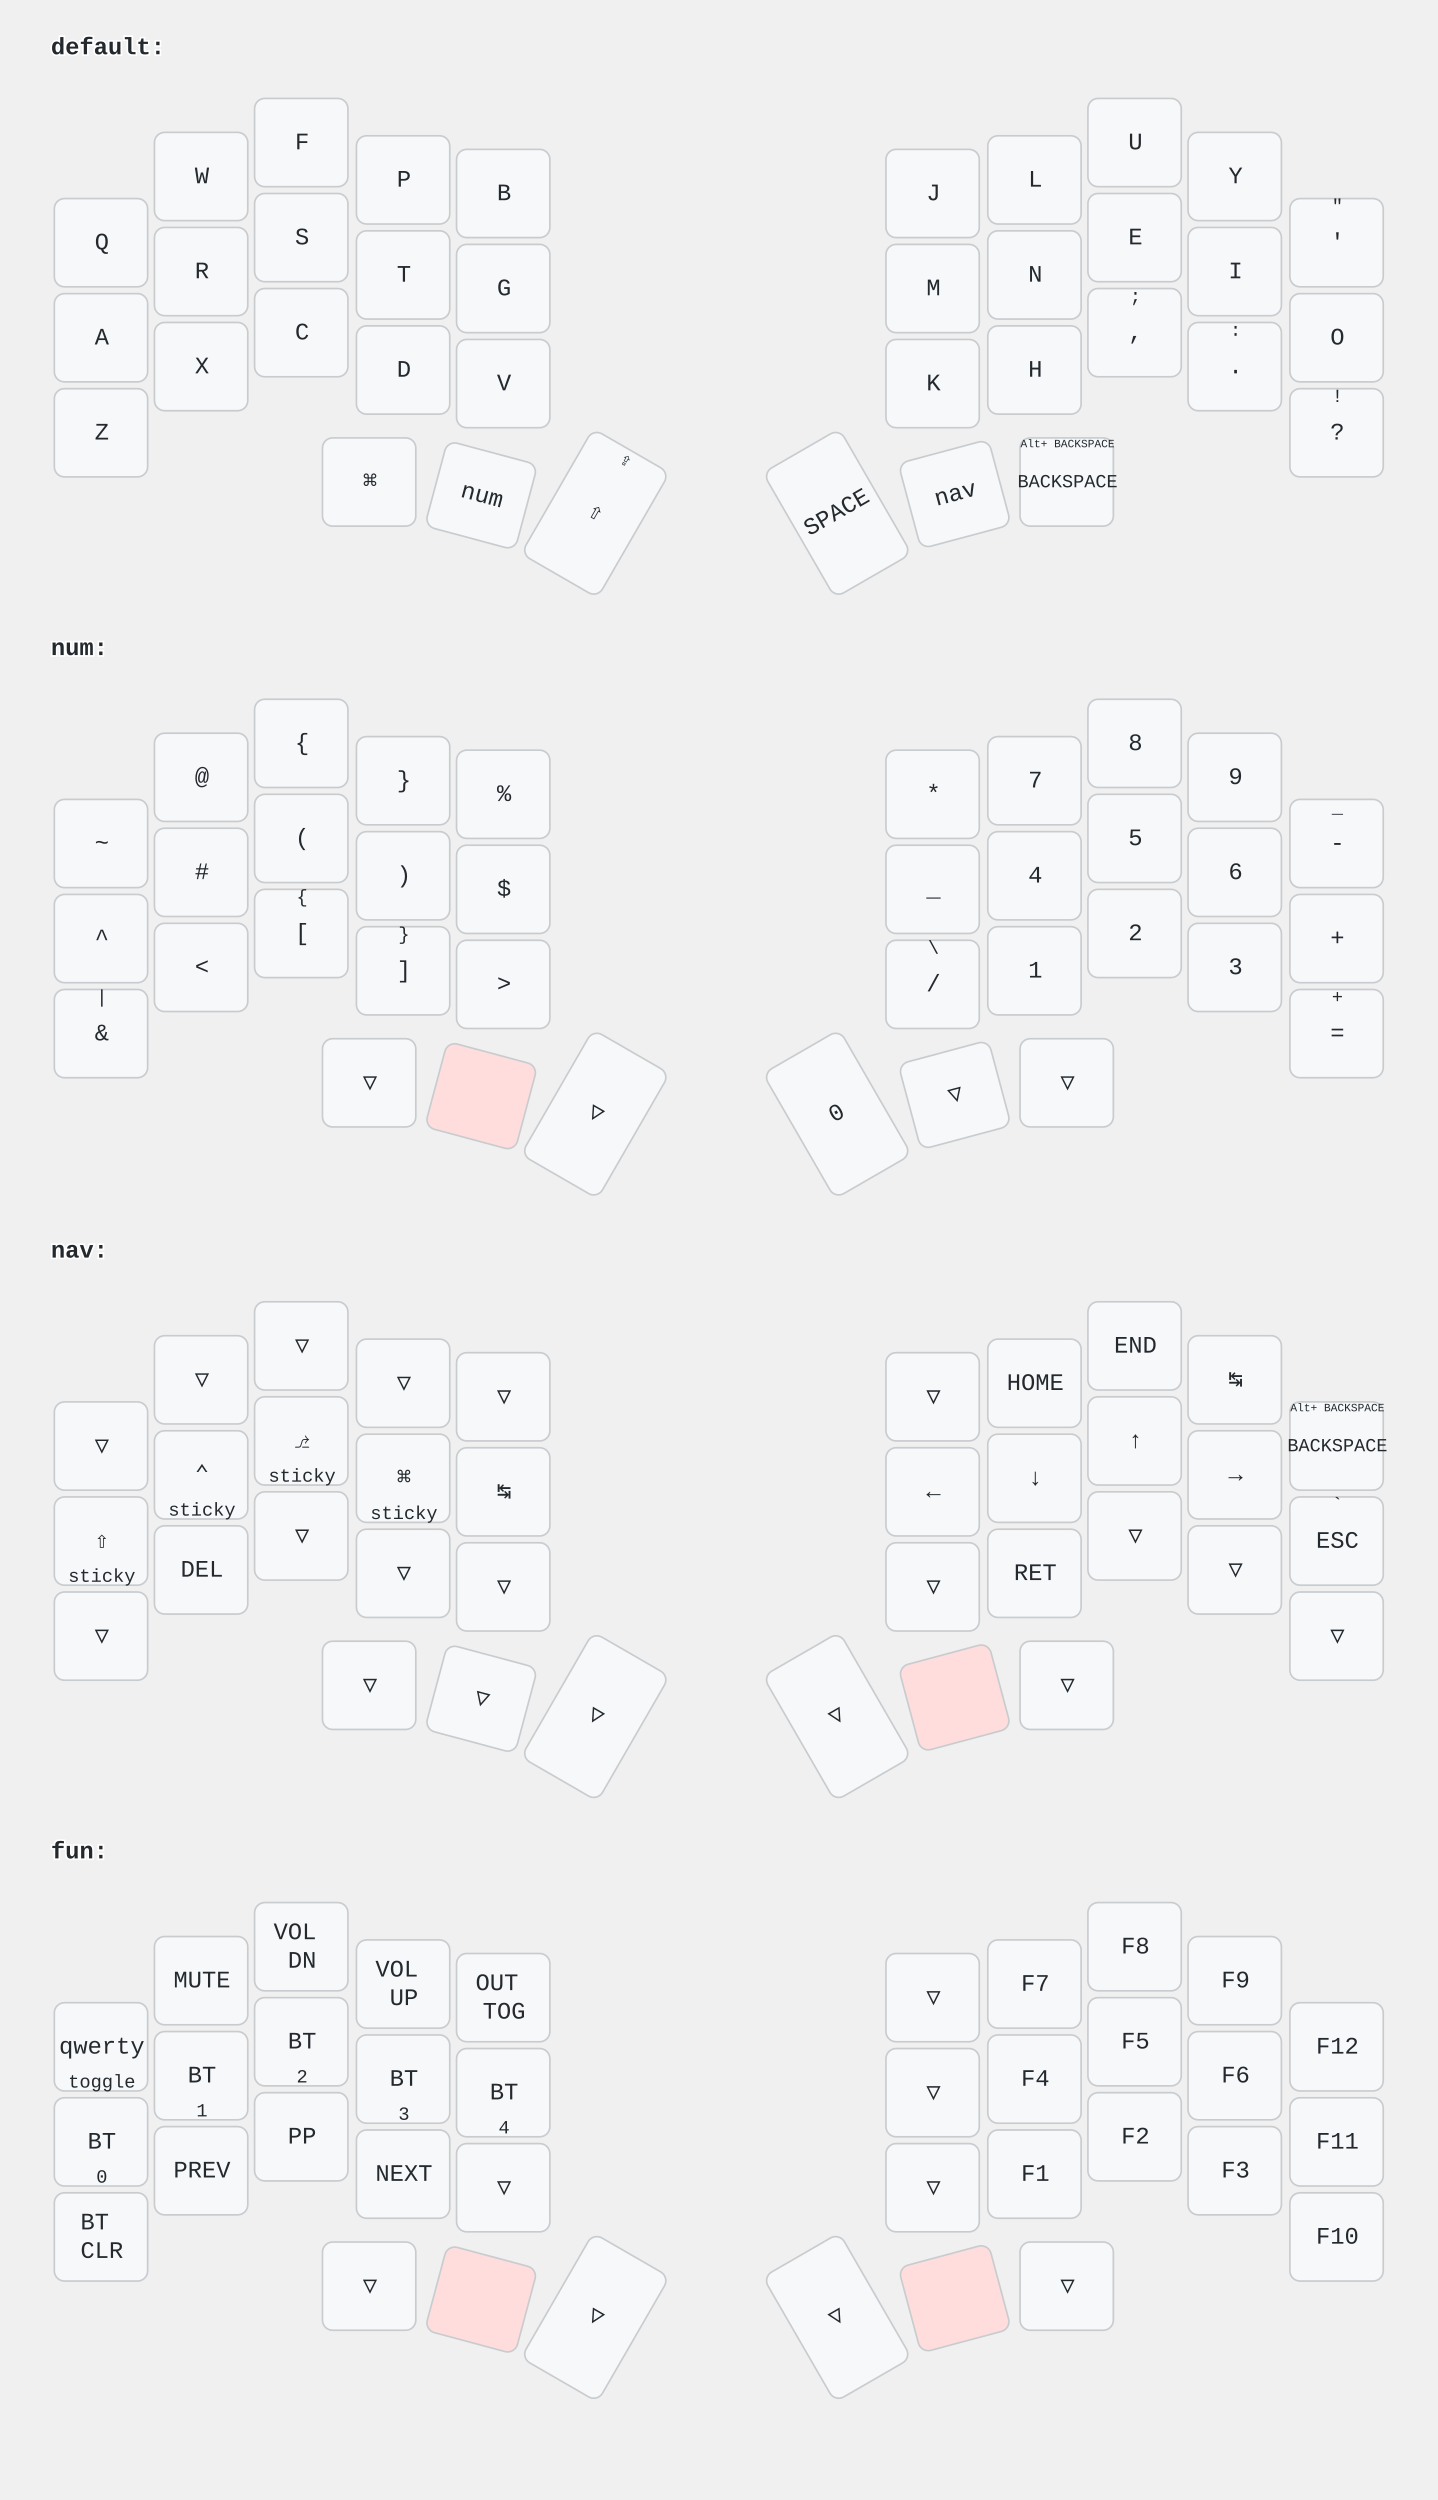
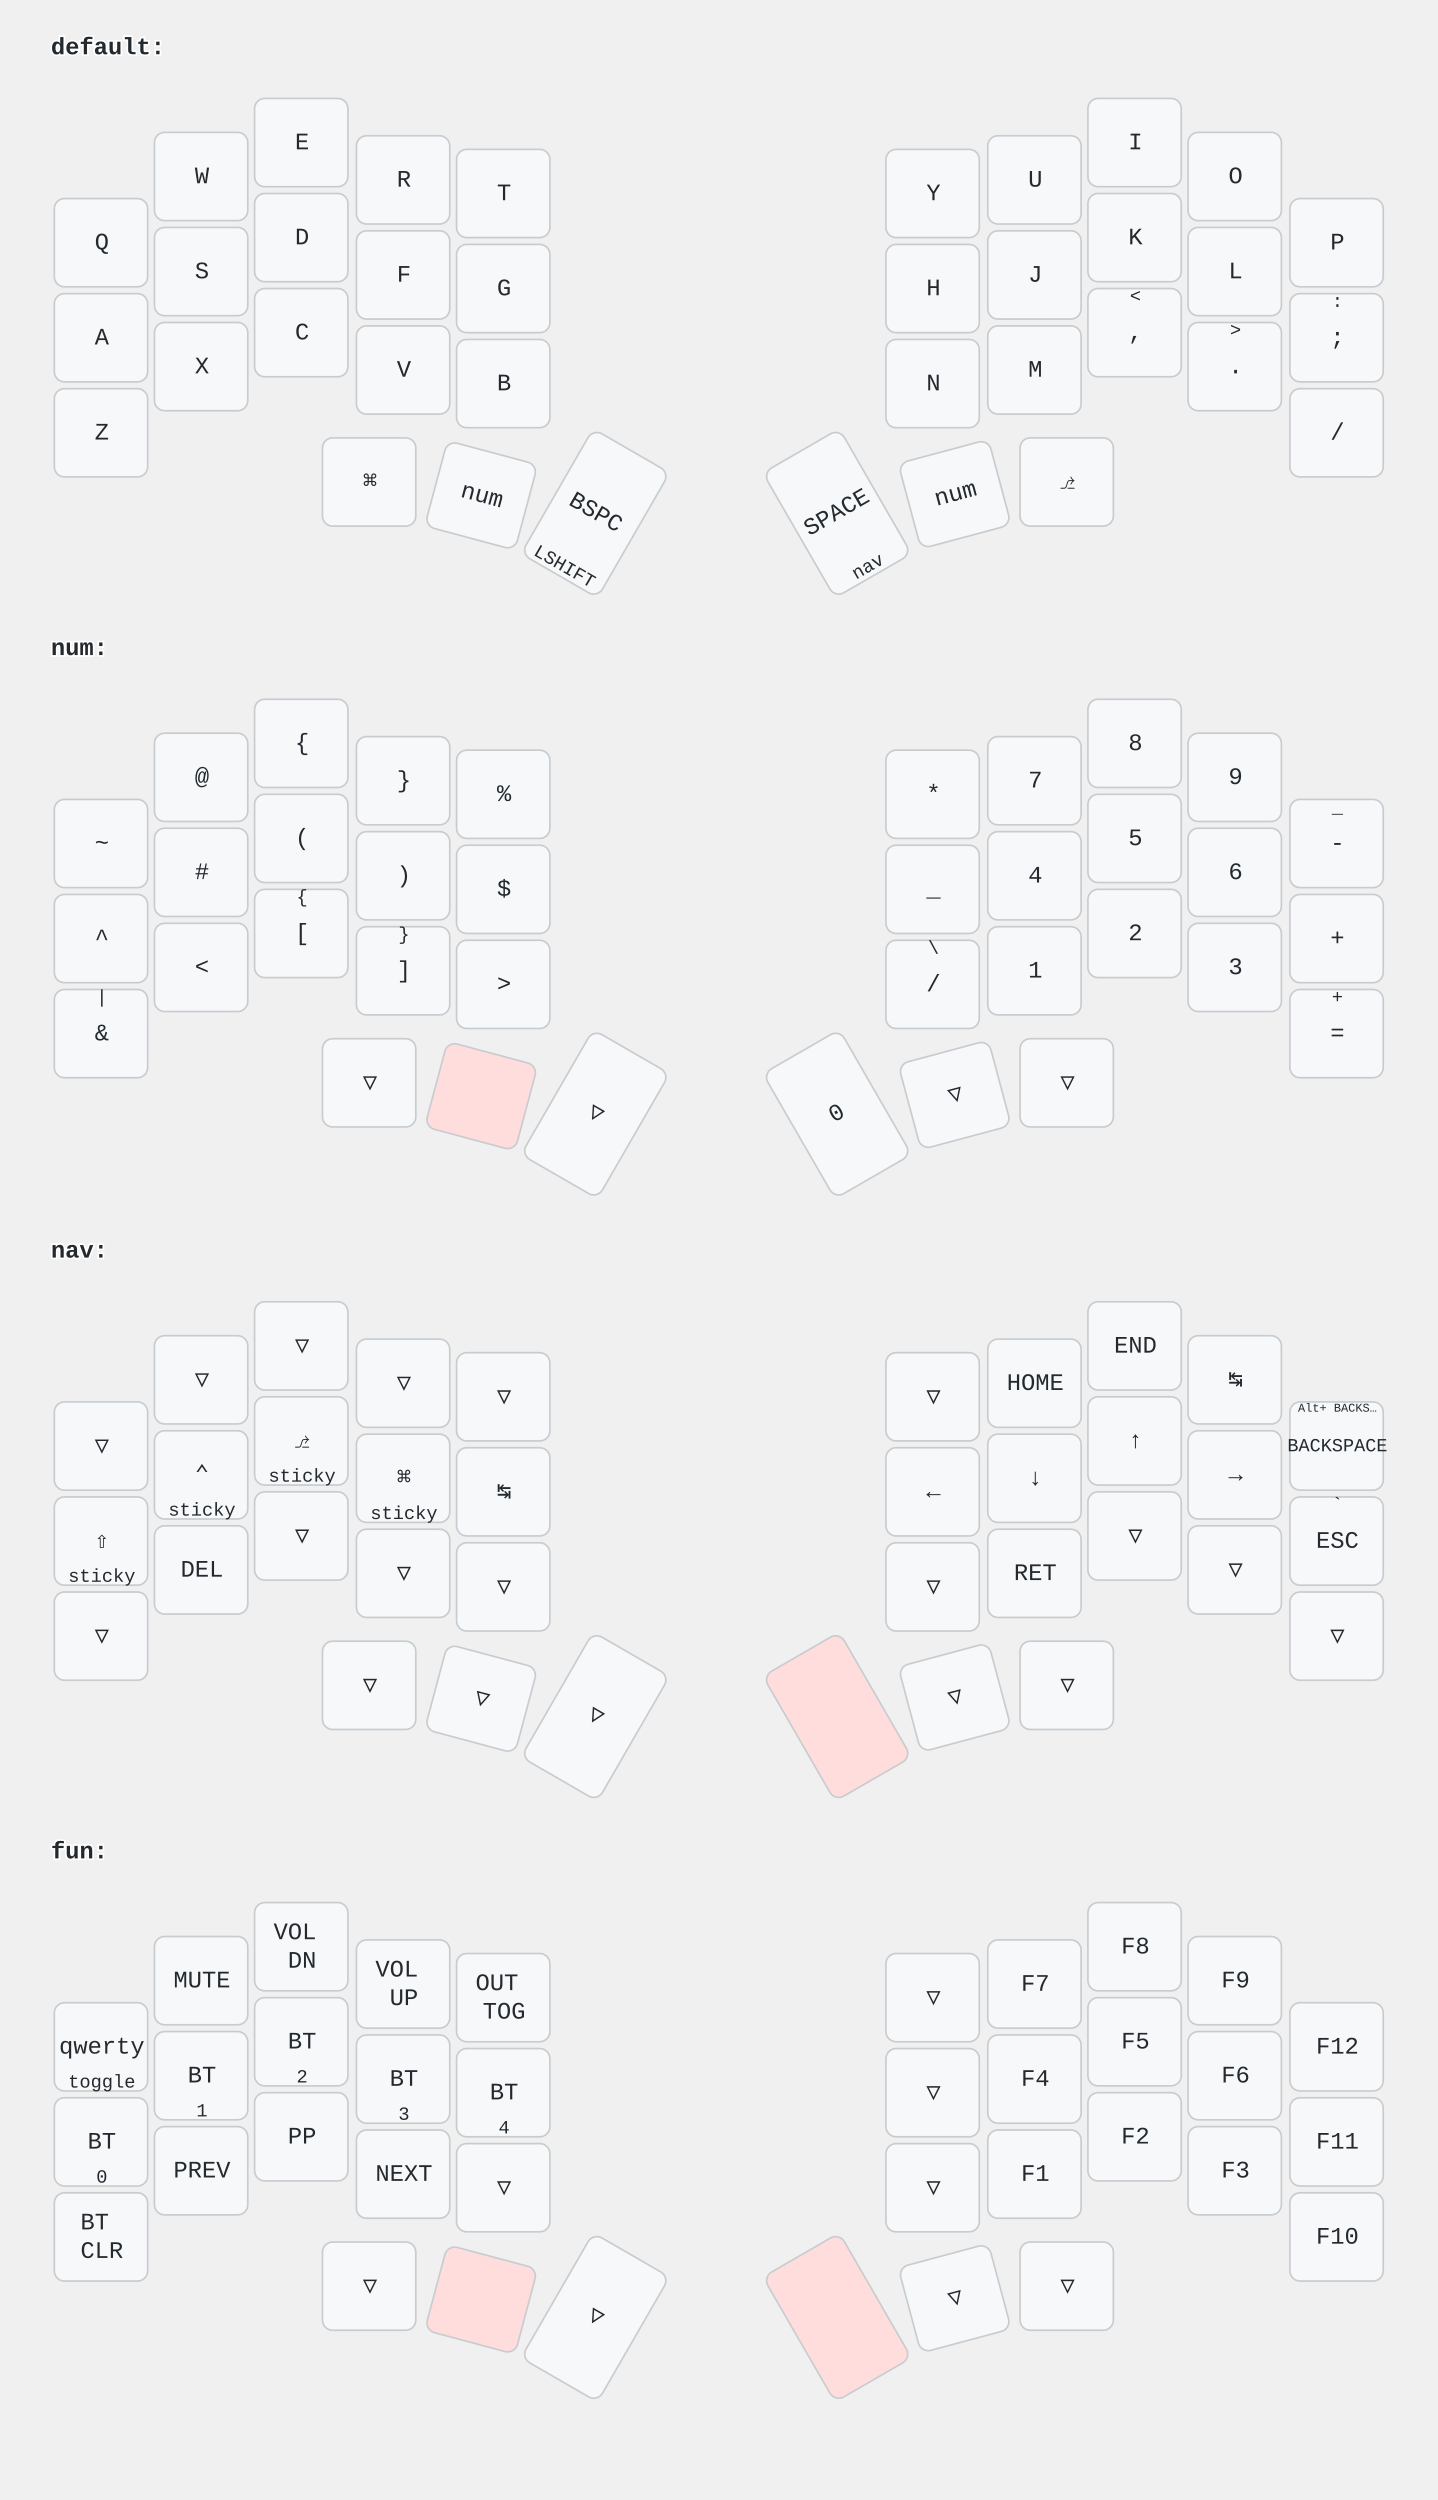
<svg xmlns="http://www.w3.org/2000/svg" width="847" height="1473" viewBox="0 0 847 1473" class="keymap">
  <style>/* font and background color specifications */
svg {
    font-family: SFMono-Regular,Consolas,Liberation Mono,Menlo,monospace;
    font-size: 14px;
    font-kerning: normal;
    text-rendering: optimizeLegibility;
    fill: #24292e;
}

/* default key styling */
rect {
    fill: #f6f8fa;
    stroke: #c9cccf;
    stroke-width: 1;
}

/* color accent for combo boxes */
rect.combo {
    fill: #cdf;
}

/* color accent for held keys */
rect.held, rect.combo.held {
    fill: #fdd;
}

/* color accent for ghost (optional) keys */
rect.ghost, rect.combo.ghost {
    fill: #ddd;
}

text {
    text-anchor: middle;
    dominant-baseline: middle;
}

/* styling for layer labels */
text.label {
    font-weight: bold;
    text-anchor: start;
    stroke: white;
    stroke-width: 2;
    paint-order: stroke;
}

/* styling for combo tap, and key hold/shifted label text */
text.combo, text.hold, text.shifted {
    font-size: 11px;
}

text.hold {
    text-anchor: middle;
    dominant-baseline: auto;
}

text.shifted {
    text-anchor: middle;
    dominant-baseline: hanging;
}

/* styling for hold/shifted label text in combo box */
text.combo.hold, text.combo.shifted {
    font-size: 8px;
}

/* styling for combo dendrons */
path {
    stroke-width: 1;
    stroke: gray;
    fill: none;
}
</style>
  <g transform="translate(30, 0)" class="layer-default">
    <text x="0" y="28" class="label">default:</text>
    <g transform="translate(0, 56)">
      <g transform="translate(30, 87)" class="key keypos-0">
        <rect rx="6" ry="6" x="-28" y="-26" width="55" height="52" class="key" />
        <text x="0" y="0" class="key tap">Q</text>
      </g>
      <g transform="translate(89, 48)" class="key keypos-1">
        <rect rx="6" ry="6" x="-28" y="-26" width="55" height="52" class="key" />
        <text x="0" y="0" class="key tap">W</text>
      </g>
      <g transform="translate(148, 28)" class="key keypos-2">
        <rect rx="6" ry="6" x="-28" y="-26" width="55" height="52" class="key" />
+         <text x="0" y="0" class="key tap">E</text>
+       </g>
+       <g transform="translate(208, 50)" class="key keypos-3">
+         <rect rx="6" ry="6" x="-28" y="-26" width="55" height="52" class="key" />
+         <text x="0" y="0" class="key tap">R</text>
+       </g>
+       <g transform="translate(267, 58)" class="key keypos-4">
+         <rect rx="6" ry="6" x="-28" y="-26" width="55" height="52" class="key" />
+         <text x="0" y="0" class="key tap">T</text>
+       </g>
+       <g transform="translate(520, 58)" class="key keypos-5">
+         <rect rx="6" ry="6" x="-28" y="-26" width="55" height="52" class="key" />
+         <text x="0" y="0" class="key tap">Y</text>
+       </g>
+       <g transform="translate(580, 50)" class="key keypos-6">
+         <rect rx="6" ry="6" x="-28" y="-26" width="55" height="52" class="key" />
+         <text x="0" y="0" class="key tap">U</text>
+       </g>
+       <g transform="translate(639, 28)" class="key keypos-7">
+         <rect rx="6" ry="6" x="-28" y="-26" width="55" height="52" class="key" />
+         <text x="0" y="0" class="key tap">I</text>
+       </g>
+       <g transform="translate(698, 48)" class="key keypos-8">
+         <rect rx="6" ry="6" x="-28" y="-26" width="55" height="52" class="key" />
+         <text x="0" y="0" class="key tap">O</text>
+       </g>
+       <g transform="translate(758, 87)" class="key keypos-9">
+         <rect rx="6" ry="6" x="-28" y="-26" width="55" height="52" class="key" />
+         <text x="0" y="0" class="key tap">P</text>
+       </g>
+       <g transform="translate(30, 143)" class="key keypos-10">
+         <rect rx="6" ry="6" x="-28" y="-26" width="55" height="52" class="key" />
+         <text x="0" y="0" class="key tap">A</text>
+       </g>
+       <g transform="translate(89, 104)" class="key keypos-11">
+         <rect rx="6" ry="6" x="-28" y="-26" width="55" height="52" class="key" />
+         <text x="0" y="0" class="key tap">S</text>
+       </g>
+       <g transform="translate(148, 84)" class="key keypos-12">
+         <rect rx="6" ry="6" x="-28" y="-26" width="55" height="52" class="key" />
+         <text x="0" y="0" class="key tap">D</text>
+       </g>
+       <g transform="translate(208, 106)" class="key keypos-13">
+         <rect rx="6" ry="6" x="-28" y="-26" width="55" height="52" class="key" />
        <text x="0" y="0" class="key tap">F</text>
      </g>
-       <g transform="translate(208, 50)" class="key keypos-3">
-         <rect rx="6" ry="6" x="-28" y="-26" width="55" height="52" class="key" />
-         <text x="0" y="0" class="key tap">P</text>
-       </g>
-       <g transform="translate(267, 58)" class="key keypos-4">
+       <g transform="translate(267, 114)" class="key keypos-14">
+         <rect rx="6" ry="6" x="-28" y="-26" width="55" height="52" class="key" />
+         <text x="0" y="0" class="key tap">G</text>
+       </g>
+       <g transform="translate(520, 114)" class="key keypos-15">
+         <rect rx="6" ry="6" x="-28" y="-26" width="55" height="52" class="key" />
+         <text x="0" y="0" class="key tap">H</text>
+       </g>
+       <g transform="translate(580, 106)" class="key keypos-16">
+         <rect rx="6" ry="6" x="-28" y="-26" width="55" height="52" class="key" />
+         <text x="0" y="0" class="key tap">J</text>
+       </g>
+       <g transform="translate(639, 84)" class="key keypos-17">
+         <rect rx="6" ry="6" x="-28" y="-26" width="55" height="52" class="key" />
+         <text x="0" y="0" class="key tap">K</text>
+       </g>
+       <g transform="translate(698, 104)" class="key keypos-18">
+         <rect rx="6" ry="6" x="-28" y="-26" width="55" height="52" class="key" />
+         <text x="0" y="0" class="key tap">L</text>
+       </g>
+       <g transform="translate(758, 143)" class="key keypos-19">
+         <rect rx="6" ry="6" x="-28" y="-26" width="55" height="52" class="key" />
+         <text x="0" y="0" class="key tap">;</text>
+         <text x="0" y="-24" class="key shifted">:</text>
+       </g>
+       <g transform="translate(30, 199)" class="key keypos-20">
+         <rect rx="6" ry="6" x="-28" y="-26" width="55" height="52" class="key" />
+         <text x="0" y="0" class="key tap">Z</text>
+       </g>
+       <g transform="translate(89, 160)" class="key keypos-21">
+         <rect rx="6" ry="6" x="-28" y="-26" width="55" height="52" class="key" />
+         <text x="0" y="0" class="key tap">X</text>
+       </g>
+       <g transform="translate(148, 140)" class="key keypos-22">
+         <rect rx="6" ry="6" x="-28" y="-26" width="55" height="52" class="key" />
+         <text x="0" y="0" class="key tap">C</text>
+       </g>
+       <g transform="translate(208, 162)" class="key keypos-23">
+         <rect rx="6" ry="6" x="-28" y="-26" width="55" height="52" class="key" />
+         <text x="0" y="0" class="key tap">V</text>
+       </g>
+       <g transform="translate(267, 170)" class="key keypos-24">
        <rect rx="6" ry="6" x="-28" y="-26" width="55" height="52" class="key" />
        <text x="0" y="0" class="key tap">B</text>
      </g>
-       <g transform="translate(520, 58)" class="key keypos-5">
-         <rect rx="6" ry="6" x="-28" y="-26" width="55" height="52" class="key" />
-         <text x="0" y="0" class="key tap">J</text>
-       </g>
-       <g transform="translate(580, 50)" class="key keypos-6">
-         <rect rx="6" ry="6" x="-28" y="-26" width="55" height="52" class="key" />
-         <text x="0" y="0" class="key tap">L</text>
-       </g>
-       <g transform="translate(639, 28)" class="key keypos-7">
-         <rect rx="6" ry="6" x="-28" y="-26" width="55" height="52" class="key" />
-         <text x="0" y="0" class="key tap">U</text>
-       </g>
-       <g transform="translate(698, 48)" class="key keypos-8">
-         <rect rx="6" ry="6" x="-28" y="-26" width="55" height="52" class="key" />
-         <text x="0" y="0" class="key tap">Y</text>
-       </g>
-       <g transform="translate(758, 87)" class="key keypos-9">
-         <rect rx="6" ry="6" x="-28" y="-26" width="55" height="52" class="key" />
-         <text x="0" y="0" class="key tap">'</text>
-         <text x="0" y="-24" class="key shifted">"</text>
-       </g>
-       <g transform="translate(30, 143)" class="key keypos-10">
-         <rect rx="6" ry="6" x="-28" y="-26" width="55" height="52" class="key" />
-         <text x="0" y="0" class="key tap">A</text>
-       </g>
-       <g transform="translate(89, 104)" class="key keypos-11">
-         <rect rx="6" ry="6" x="-28" y="-26" width="55" height="52" class="key" />
-         <text x="0" y="0" class="key tap">R</text>
-       </g>
-       <g transform="translate(148, 84)" class="key keypos-12">
-         <rect rx="6" ry="6" x="-28" y="-26" width="55" height="52" class="key" />
-         <text x="0" y="0" class="key tap">S</text>
-       </g>
-       <g transform="translate(208, 106)" class="key keypos-13">
-         <rect rx="6" ry="6" x="-28" y="-26" width="55" height="52" class="key" />
-         <text x="0" y="0" class="key tap">T</text>
-       </g>
-       <g transform="translate(267, 114)" class="key keypos-14">
-         <rect rx="6" ry="6" x="-28" y="-26" width="55" height="52" class="key" />
-         <text x="0" y="0" class="key tap">G</text>
-       </g>
-       <g transform="translate(520, 114)" class="key keypos-15">
+       <g transform="translate(520, 170)" class="key keypos-25">
+         <rect rx="6" ry="6" x="-28" y="-26" width="55" height="52" class="key" />
+         <text x="0" y="0" class="key tap">N</text>
+       </g>
+       <g transform="translate(580, 162)" class="key keypos-26">
        <rect rx="6" ry="6" x="-28" y="-26" width="55" height="52" class="key" />
        <text x="0" y="0" class="key tap">M</text>
      </g>
-       <g transform="translate(580, 106)" class="key keypos-16">
-         <rect rx="6" ry="6" x="-28" y="-26" width="55" height="52" class="key" />
-         <text x="0" y="0" class="key tap">N</text>
-       </g>
-       <g transform="translate(639, 84)" class="key keypos-17">
-         <rect rx="6" ry="6" x="-28" y="-26" width="55" height="52" class="key" />
-         <text x="0" y="0" class="key tap">E</text>
-       </g>
-       <g transform="translate(698, 104)" class="key keypos-18">
-         <rect rx="6" ry="6" x="-28" y="-26" width="55" height="52" class="key" />
-         <text x="0" y="0" class="key tap">I</text>
-       </g>
-       <g transform="translate(758, 143)" class="key keypos-19">
-         <rect rx="6" ry="6" x="-28" y="-26" width="55" height="52" class="key" />
-         <text x="0" y="0" class="key tap">O</text>
-       </g>
-       <g transform="translate(30, 199)" class="key keypos-20">
-         <rect rx="6" ry="6" x="-28" y="-26" width="55" height="52" class="key" />
-         <text x="0" y="0" class="key tap">Z</text>
-       </g>
-       <g transform="translate(89, 160)" class="key keypos-21">
-         <rect rx="6" ry="6" x="-28" y="-26" width="55" height="52" class="key" />
-         <text x="0" y="0" class="key tap">X</text>
-       </g>
-       <g transform="translate(148, 140)" class="key keypos-22">
-         <rect rx="6" ry="6" x="-28" y="-26" width="55" height="52" class="key" />
-         <text x="0" y="0" class="key tap">C</text>
-       </g>
-       <g transform="translate(208, 162)" class="key keypos-23">
-         <rect rx="6" ry="6" x="-28" y="-26" width="55" height="52" class="key" />
-         <text x="0" y="0" class="key tap">D</text>
-       </g>
-       <g transform="translate(267, 170)" class="key keypos-24">
-         <rect rx="6" ry="6" x="-28" y="-26" width="55" height="52" class="key" />
-         <text x="0" y="0" class="key tap">V</text>
-       </g>
-       <g transform="translate(520, 170)" class="key keypos-25">
-         <rect rx="6" ry="6" x="-28" y="-26" width="55" height="52" class="key" />
-         <text x="0" y="0" class="key tap">K</text>
-       </g>
-       <g transform="translate(580, 162)" class="key keypos-26">
-         <rect rx="6" ry="6" x="-28" y="-26" width="55" height="52" class="key" />
-         <text x="0" y="0" class="key tap">H</text>
-       </g>
      <g transform="translate(639, 140)" class="key keypos-27">
        <rect rx="6" ry="6" x="-28" y="-26" width="55" height="52" class="key" />
        <text x="0" y="0" class="key tap">,</text>
-         <text x="0" y="-24" class="key shifted">;</text>
+         <text x="0" y="-24" class="key shifted">&lt;</text>
      </g>
      <g transform="translate(698, 160)" class="key keypos-28">
        <rect rx="6" ry="6" x="-28" y="-26" width="55" height="52" class="key" />
        <text x="0" y="0" class="key tap">.</text>
-         <text x="0" y="-24" class="key shifted">:</text>
+         <text x="0" y="-24" class="key shifted">&gt;</text>
      </g>
      <g transform="translate(758, 199)" class="key keypos-29">
        <rect rx="6" ry="6" x="-28" y="-26" width="55" height="52" class="key" />
-         <text x="0" y="0" class="key tap">?</text>
-         <text x="0" y="-24" class="key shifted">!</text>
+         <text x="0" y="0" class="key tap">/</text>
      </g>
      <g transform="translate(188, 228)" class="key keypos-30">
        <rect rx="6" ry="6" x="-28" y="-26" width="55" height="52" class="key" />
        <text x="0" y="0" class="key tap">⌘</text>
      </g>
      <g transform="translate(254, 236) rotate(15.0)" class="key keypos-31">
        <rect rx="6" ry="6" x="-28" y="-26" width="55" height="52" class="key" />
        <text x="0" y="0" class="key tap">num</text>
      </g>
      <g transform="translate(321, 246) rotate(30.0)" class="key keypos-32">
        <rect rx="6" ry="6" x="-26" y="-42" width="52" height="85" class="key" />
-         <text x="0" y="0" class="key tap">⇧</text>
-         <text x="0" y="-40" class="key shifted">⇪</text>
+         <text x="0" y="0" class="key tap">BSPC</text>
+         <text x="0" y="40" class="key hold">LSHIFT</text>
      </g>
      <g transform="translate(463, 246) rotate(-30.0)" class="key keypos-33">
        <rect rx="6" ry="6" x="-26" y="-42" width="52" height="85" class="key" />
        <text x="0" y="0" class="key tap">SPACE</text>
+         <text x="0" y="40" class="key hold">nav</text>
      </g>
      <g transform="translate(533, 235) rotate(-15.0)" class="key keypos-34">
        <rect rx="6" ry="6" x="-28" y="-26" width="55" height="52" class="key" />
-         <text x="0" y="0" class="key tap">nav</text>
+         <text x="0" y="0" class="key tap">num</text>
      </g>
      <g transform="translate(599, 228)" class="key keypos-35">
        <rect rx="6" ry="6" x="-28" y="-26" width="55" height="52" class="key" />
-         <text x="0" y="0" class="key tap">
-           <tspan style="font-size: 78%">BACKSPACE</tspan>
-         </text>
-         <text x="0" y="-24" class="key shifted">
-           <tspan style="font-size: 60%">Alt+ BACKSPACE</tspan>
-         </text>
+         <text x="0" y="0" class="key tap">⎇</text>
      </g>
    </g>
  </g>
  <g transform="translate(30, 354)" class="layer-num">
    <text x="0" y="28" class="label">num:</text>
    <g transform="translate(0, 56)">
      <g transform="translate(30, 87)" class="key keypos-0">
        <rect rx="6" ry="6" x="-28" y="-26" width="55" height="52" class="key" />
        <text x="0" y="0" class="key tap">~</text>
      </g>
      <g transform="translate(89, 48)" class="key keypos-1">
        <rect rx="6" ry="6" x="-28" y="-26" width="55" height="52" class="key" />
        <text x="0" y="0" class="key tap">@</text>
      </g>
      <g transform="translate(148, 28)" class="key keypos-2">
        <rect rx="6" ry="6" x="-28" y="-26" width="55" height="52" class="key" />
        <text x="0" y="0" class="key tap">{</text>
      </g>
      <g transform="translate(208, 50)" class="key keypos-3">
        <rect rx="6" ry="6" x="-28" y="-26" width="55" height="52" class="key" />
        <text x="0" y="0" class="key tap">}</text>
      </g>
      <g transform="translate(267, 58)" class="key keypos-4">
        <rect rx="6" ry="6" x="-28" y="-26" width="55" height="52" class="key" />
        <text x="0" y="0" class="key tap">%</text>
      </g>
      <g transform="translate(520, 58)" class="key keypos-5">
        <rect rx="6" ry="6" x="-28" y="-26" width="55" height="52" class="key" />
        <text x="0" y="0" class="key tap">*</text>
      </g>
      <g transform="translate(580, 50)" class="key keypos-6">
        <rect rx="6" ry="6" x="-28" y="-26" width="55" height="52" class="key" />
        <text x="0" y="0" class="key tap">7</text>
      </g>
      <g transform="translate(639, 28)" class="key keypos-7">
        <rect rx="6" ry="6" x="-28" y="-26" width="55" height="52" class="key" />
        <text x="0" y="0" class="key tap">8</text>
      </g>
      <g transform="translate(698, 48)" class="key keypos-8">
        <rect rx="6" ry="6" x="-28" y="-26" width="55" height="52" class="key" />
        <text x="0" y="0" class="key tap">9</text>
      </g>
      <g transform="translate(758, 87)" class="key keypos-9">
        <rect rx="6" ry="6" x="-28" y="-26" width="55" height="52" class="key" />
        <text x="0" y="0" class="key tap">-</text>
        <text x="0" y="-24" class="key shifted">_</text>
      </g>
      <g transform="translate(30, 143)" class="key keypos-10">
        <rect rx="6" ry="6" x="-28" y="-26" width="55" height="52" class="key" />
        <text x="0" y="0" class="key tap">^</text>
      </g>
      <g transform="translate(89, 104)" class="key keypos-11">
        <rect rx="6" ry="6" x="-28" y="-26" width="55" height="52" class="key" />
        <text x="0" y="0" class="key tap">#</text>
      </g>
      <g transform="translate(148, 84)" class="key keypos-12">
        <rect rx="6" ry="6" x="-28" y="-26" width="55" height="52" class="key" />
        <text x="0" y="0" class="key tap">(</text>
      </g>
      <g transform="translate(208, 106)" class="key keypos-13">
        <rect rx="6" ry="6" x="-28" y="-26" width="55" height="52" class="key" />
        <text x="0" y="0" class="key tap">)</text>
      </g>
      <g transform="translate(267, 114)" class="key keypos-14">
        <rect rx="6" ry="6" x="-28" y="-26" width="55" height="52" class="key" />
        <text x="0" y="0" class="key tap">$</text>
      </g>
      <g transform="translate(520, 114)" class="key keypos-15">
        <rect rx="6" ry="6" x="-28" y="-26" width="55" height="52" class="key" />
        <text x="0" y="0" class="key tap">_</text>
      </g>
      <g transform="translate(580, 106)" class="key keypos-16">
        <rect rx="6" ry="6" x="-28" y="-26" width="55" height="52" class="key" />
        <text x="0" y="0" class="key tap">4</text>
      </g>
      <g transform="translate(639, 84)" class="key keypos-17">
        <rect rx="6" ry="6" x="-28" y="-26" width="55" height="52" class="key" />
        <text x="0" y="0" class="key tap">5</text>
      </g>
      <g transform="translate(698, 104)" class="key keypos-18">
        <rect rx="6" ry="6" x="-28" y="-26" width="55" height="52" class="key" />
        <text x="0" y="0" class="key tap">6</text>
      </g>
      <g transform="translate(758, 143)" class="key keypos-19">
        <rect rx="6" ry="6" x="-28" y="-26" width="55" height="52" class="key" />
        <text x="0" y="0" class="key tap">+</text>
      </g>
      <g transform="translate(30, 199)" class="key keypos-20">
        <rect rx="6" ry="6" x="-28" y="-26" width="55" height="52" class="key" />
        <text x="0" y="0" class="key tap">&amp;</text>
        <text x="0" y="-24" class="key shifted">|</text>
      </g>
      <g transform="translate(89, 160)" class="key keypos-21">
        <rect rx="6" ry="6" x="-28" y="-26" width="55" height="52" class="key" />
        <text x="0" y="0" class="key tap">&lt;</text>
      </g>
      <g transform="translate(148, 140)" class="key keypos-22">
        <rect rx="6" ry="6" x="-28" y="-26" width="55" height="52" class="key" />
        <text x="0" y="0" class="key tap">[</text>
        <text x="0" y="-24" class="key shifted">{</text>
      </g>
      <g transform="translate(208, 162)" class="key keypos-23">
        <rect rx="6" ry="6" x="-28" y="-26" width="55" height="52" class="key" />
        <text x="0" y="0" class="key tap">]</text>
        <text x="0" y="-24" class="key shifted">}</text>
      </g>
      <g transform="translate(267, 170)" class="key keypos-24">
        <rect rx="6" ry="6" x="-28" y="-26" width="55" height="52" class="key" />
        <text x="0" y="0" class="key tap">&gt;</text>
      </g>
      <g transform="translate(520, 170)" class="key keypos-25">
        <rect rx="6" ry="6" x="-28" y="-26" width="55" height="52" class="key" />
        <text x="0" y="0" class="key tap">/</text>
        <text x="0" y="-24" class="key shifted">\</text>
      </g>
      <g transform="translate(580, 162)" class="key keypos-26">
        <rect rx="6" ry="6" x="-28" y="-26" width="55" height="52" class="key" />
        <text x="0" y="0" class="key tap">1</text>
      </g>
      <g transform="translate(639, 140)" class="key keypos-27">
        <rect rx="6" ry="6" x="-28" y="-26" width="55" height="52" class="key" />
        <text x="0" y="0" class="key tap">2</text>
      </g>
      <g transform="translate(698, 160)" class="key keypos-28">
        <rect rx="6" ry="6" x="-28" y="-26" width="55" height="52" class="key" />
        <text x="0" y="0" class="key tap">3</text>
      </g>
      <g transform="translate(758, 199)" class="key keypos-29">
        <rect rx="6" ry="6" x="-28" y="-26" width="55" height="52" class="key" />
        <text x="0" y="0" class="key tap">=</text>
        <text x="0" y="-24" class="key shifted">+</text>
      </g>
      <g transform="translate(188, 228)" class="key trans keypos-30">
        <rect rx="6" ry="6" x="-28" y="-26" width="55" height="52" class="key trans" />
        <text x="0" y="0" class="key trans tap">▽</text>
      </g>
      <g transform="translate(254, 236) rotate(15.0)" class="key held keypos-31">
        <rect rx="6" ry="6" x="-28" y="-26" width="55" height="52" class="key held" />
      </g>
      <g transform="translate(321, 246) rotate(30.0)" class="key trans keypos-32">
        <rect rx="6" ry="6" x="-26" y="-42" width="52" height="85" class="key trans" />
        <text x="0" y="0" class="key trans tap">▽</text>
      </g>
      <g transform="translate(463, 246) rotate(-30.0)" class="key keypos-33">
        <rect rx="6" ry="6" x="-26" y="-42" width="52" height="85" class="key" />
        <text x="0" y="0" class="key tap">0</text>
      </g>
      <g transform="translate(533, 235) rotate(-15.0)" class="key trans keypos-34">
        <rect rx="6" ry="6" x="-28" y="-26" width="55" height="52" class="key trans" />
        <text x="0" y="0" class="key trans tap">▽</text>
      </g>
      <g transform="translate(599, 228)" class="key trans keypos-35">
        <rect rx="6" ry="6" x="-28" y="-26" width="55" height="52" class="key trans" />
        <text x="0" y="0" class="key trans tap">▽</text>
      </g>
    </g>
  </g>
  <g transform="translate(30, 709)" class="layer-nav">
    <text x="0" y="28" class="label">nav:</text>
    <g transform="translate(0, 56)">
      <g transform="translate(30, 87)" class="key trans keypos-0">
        <rect rx="6" ry="6" x="-28" y="-26" width="55" height="52" class="key trans" />
        <text x="0" y="0" class="key trans tap">▽</text>
      </g>
      <g transform="translate(89, 48)" class="key trans keypos-1">
        <rect rx="6" ry="6" x="-28" y="-26" width="55" height="52" class="key trans" />
        <text x="0" y="0" class="key trans tap">▽</text>
      </g>
      <g transform="translate(148, 28)" class="key trans keypos-2">
        <rect rx="6" ry="6" x="-28" y="-26" width="55" height="52" class="key trans" />
        <text x="0" y="0" class="key trans tap">▽</text>
      </g>
      <g transform="translate(208, 50)" class="key trans keypos-3">
        <rect rx="6" ry="6" x="-28" y="-26" width="55" height="52" class="key trans" />
        <text x="0" y="0" class="key trans tap">▽</text>
      </g>
      <g transform="translate(267, 58)" class="key trans keypos-4">
        <rect rx="6" ry="6" x="-28" y="-26" width="55" height="52" class="key trans" />
        <text x="0" y="0" class="key trans tap">▽</text>
      </g>
      <g transform="translate(520, 58)" class="key trans keypos-5">
        <rect rx="6" ry="6" x="-28" y="-26" width="55" height="52" class="key trans" />
        <text x="0" y="0" class="key trans tap">▽</text>
      </g>
      <g transform="translate(580, 50)" class="key keypos-6">
        <rect rx="6" ry="6" x="-28" y="-26" width="55" height="52" class="key" />
        <text x="0" y="0" class="key tap">HOME</text>
      </g>
      <g transform="translate(639, 28)" class="key keypos-7">
        <rect rx="6" ry="6" x="-28" y="-26" width="55" height="52" class="key" />
        <text x="0" y="0" class="key tap">END</text>
      </g>
      <g transform="translate(698, 48)" class="key keypos-8">
        <rect rx="6" ry="6" x="-28" y="-26" width="55" height="52" class="key" />
        <text x="0" y="0" class="key tap">↹</text>
      </g>
      <g transform="translate(758, 87)" class="key keypos-9">
        <rect rx="6" ry="6" x="-28" y="-26" width="55" height="52" class="key" />
        <text x="0" y="0" class="key tap">
          <tspan style="font-size: 78%">BACKSPACE</tspan>
        </text>
        <text x="0" y="-24" class="key shifted">
-           <tspan style="font-size: 60%">Alt+ BACKSPACE</tspan>
+           <tspan style="font-size: 64%">Alt+ BACKS…</tspan>
        </text>
      </g>
      <g transform="translate(30, 143)" class="key keypos-10">
        <rect rx="6" ry="6" x="-28" y="-26" width="55" height="52" class="key" />
        <text x="0" y="0" class="key tap">⇧</text>
        <text x="0" y="24" class="key hold">sticky</text>
      </g>
      <g transform="translate(89, 104)" class="key keypos-11">
        <rect rx="6" ry="6" x="-28" y="-26" width="55" height="52" class="key" />
        <text x="0" y="0" class="key tap">⌃</text>
        <text x="0" y="24" class="key hold">sticky</text>
      </g>
      <g transform="translate(148, 84)" class="key keypos-12">
        <rect rx="6" ry="6" x="-28" y="-26" width="55" height="52" class="key" />
        <text x="0" y="0" class="key tap">⎇</text>
        <text x="0" y="24" class="key hold">sticky</text>
      </g>
      <g transform="translate(208, 106)" class="key keypos-13">
        <rect rx="6" ry="6" x="-28" y="-26" width="55" height="52" class="key" />
        <text x="0" y="0" class="key tap">⌘</text>
        <text x="0" y="24" class="key hold">sticky</text>
      </g>
      <g transform="translate(267, 114)" class="key keypos-14">
        <rect rx="6" ry="6" x="-28" y="-26" width="55" height="52" class="key" />
        <text x="0" y="0" class="key tap">↹</text>
      </g>
      <g transform="translate(520, 114)" class="key keypos-15">
        <rect rx="6" ry="6" x="-28" y="-26" width="55" height="52" class="key" />
        <text x="0" y="0" class="key tap">←</text>
      </g>
      <g transform="translate(580, 106)" class="key keypos-16">
        <rect rx="6" ry="6" x="-28" y="-26" width="55" height="52" class="key" />
        <text x="0" y="0" class="key tap">↓</text>
      </g>
      <g transform="translate(639, 84)" class="key keypos-17">
        <rect rx="6" ry="6" x="-28" y="-26" width="55" height="52" class="key" />
        <text x="0" y="0" class="key tap">↑</text>
      </g>
      <g transform="translate(698, 104)" class="key keypos-18">
        <rect rx="6" ry="6" x="-28" y="-26" width="55" height="52" class="key" />
        <text x="0" y="0" class="key tap">→</text>
      </g>
      <g transform="translate(758, 143)" class="key keypos-19">
        <rect rx="6" ry="6" x="-28" y="-26" width="55" height="52" class="key" />
        <text x="0" y="0" class="key tap">ESC</text>
        <text x="0" y="-24" class="key shifted">`</text>
      </g>
      <g transform="translate(30, 199)" class="key trans keypos-20">
        <rect rx="6" ry="6" x="-28" y="-26" width="55" height="52" class="key trans" />
        <text x="0" y="0" class="key trans tap">▽</text>
      </g>
      <g transform="translate(89, 160)" class="key keypos-21">
        <rect rx="6" ry="6" x="-28" y="-26" width="55" height="52" class="key" />
        <text x="0" y="0" class="key tap">DEL</text>
      </g>
      <g transform="translate(148, 140)" class="key trans keypos-22">
        <rect rx="6" ry="6" x="-28" y="-26" width="55" height="52" class="key trans" />
        <text x="0" y="0" class="key trans tap">▽</text>
      </g>
      <g transform="translate(208, 162)" class="key trans keypos-23">
        <rect rx="6" ry="6" x="-28" y="-26" width="55" height="52" class="key trans" />
        <text x="0" y="0" class="key trans tap">▽</text>
      </g>
      <g transform="translate(267, 170)" class="key trans keypos-24">
        <rect rx="6" ry="6" x="-28" y="-26" width="55" height="52" class="key trans" />
        <text x="0" y="0" class="key trans tap">▽</text>
      </g>
      <g transform="translate(520, 170)" class="key trans keypos-25">
        <rect rx="6" ry="6" x="-28" y="-26" width="55" height="52" class="key trans" />
        <text x="0" y="0" class="key trans tap">▽</text>
      </g>
      <g transform="translate(580, 162)" class="key keypos-26">
        <rect rx="6" ry="6" x="-28" y="-26" width="55" height="52" class="key" />
        <text x="0" y="0" class="key tap">RET</text>
      </g>
      <g transform="translate(639, 140)" class="key trans keypos-27">
        <rect rx="6" ry="6" x="-28" y="-26" width="55" height="52" class="key trans" />
        <text x="0" y="0" class="key trans tap">▽</text>
      </g>
      <g transform="translate(698, 160)" class="key trans keypos-28">
        <rect rx="6" ry="6" x="-28" y="-26" width="55" height="52" class="key trans" />
        <text x="0" y="0" class="key trans tap">▽</text>
      </g>
      <g transform="translate(758, 199)" class="key trans keypos-29">
        <rect rx="6" ry="6" x="-28" y="-26" width="55" height="52" class="key trans" />
        <text x="0" y="0" class="key trans tap">▽</text>
      </g>
      <g transform="translate(188, 228)" class="key trans keypos-30">
        <rect rx="6" ry="6" x="-28" y="-26" width="55" height="52" class="key trans" />
        <text x="0" y="0" class="key trans tap">▽</text>
      </g>
      <g transform="translate(254, 236) rotate(15.0)" class="key trans keypos-31">
        <rect rx="6" ry="6" x="-28" y="-26" width="55" height="52" class="key trans" />
        <text x="0" y="0" class="key trans tap">▽</text>
      </g>
      <g transform="translate(321, 246) rotate(30.0)" class="key trans keypos-32">
        <rect rx="6" ry="6" x="-26" y="-42" width="52" height="85" class="key trans" />
        <text x="0" y="0" class="key trans tap">▽</text>
      </g>
-       <g transform="translate(463, 246) rotate(-30.0)" class="key trans keypos-33">
-         <rect rx="6" ry="6" x="-26" y="-42" width="52" height="85" class="key trans" />
-         <text x="0" y="0" class="key trans tap">▽</text>
-       </g>
-       <g transform="translate(533, 235) rotate(-15.0)" class="key held keypos-34">
-         <rect rx="6" ry="6" x="-28" y="-26" width="55" height="52" class="key held" />
+       <g transform="translate(463, 246) rotate(-30.0)" class="key held keypos-33">
+         <rect rx="6" ry="6" x="-26" y="-42" width="52" height="85" class="key held" />
+       </g>
+       <g transform="translate(533, 235) rotate(-15.0)" class="key trans keypos-34">
+         <rect rx="6" ry="6" x="-28" y="-26" width="55" height="52" class="key trans" />
+         <text x="0" y="0" class="key trans tap">▽</text>
      </g>
      <g transform="translate(599, 228)" class="key trans keypos-35">
        <rect rx="6" ry="6" x="-28" y="-26" width="55" height="52" class="key trans" />
        <text x="0" y="0" class="key trans tap">▽</text>
      </g>
    </g>
  </g>
  <g transform="translate(30, 1063)" class="layer-fun">
    <text x="0" y="28" class="label">fun:</text>
    <g transform="translate(0, 56)">
      <g transform="translate(30, 87)" class="key keypos-0">
        <rect rx="6" ry="6" x="-28" y="-26" width="55" height="52" class="key" />
        <text x="0" y="0" class="key tap">qwerty</text>
        <text x="0" y="24" class="key hold">toggle</text>
      </g>
      <g transform="translate(89, 48)" class="key keypos-1">
        <rect rx="6" ry="6" x="-28" y="-26" width="55" height="52" class="key" />
        <text x="0" y="0" class="key tap">MUTE</text>
      </g>
      <g transform="translate(148, 28)" class="key keypos-2">
        <rect rx="6" ry="6" x="-28" y="-26" width="55" height="52" class="key" />
        <text x="0" y="0" class="key tap">
          <tspan x="0" dy="-0.6em">VOL</tspan>
          <tspan x="0" dy="1.2em">DN</tspan>
        </text>
      </g>
      <g transform="translate(208, 50)" class="key keypos-3">
        <rect rx="6" ry="6" x="-28" y="-26" width="55" height="52" class="key" />
        <text x="0" y="0" class="key tap">
          <tspan x="0" dy="-0.6em">VOL</tspan>
          <tspan x="0" dy="1.2em">UP</tspan>
        </text>
      </g>
      <g transform="translate(267, 58)" class="key keypos-4">
        <rect rx="6" ry="6" x="-28" y="-26" width="55" height="52" class="key" />
        <text x="0" y="0" class="key tap">
          <tspan x="0" dy="-0.6em">OUT</tspan>
          <tspan x="0" dy="1.2em">TOG</tspan>
        </text>
      </g>
      <g transform="translate(520, 58)" class="key trans keypos-5">
        <rect rx="6" ry="6" x="-28" y="-26" width="55" height="52" class="key trans" />
        <text x="0" y="0" class="key trans tap">▽</text>
      </g>
      <g transform="translate(580, 50)" class="key keypos-6">
        <rect rx="6" ry="6" x="-28" y="-26" width="55" height="52" class="key" />
        <text x="0" y="0" class="key tap">F7</text>
      </g>
      <g transform="translate(639, 28)" class="key keypos-7">
        <rect rx="6" ry="6" x="-28" y="-26" width="55" height="52" class="key" />
        <text x="0" y="0" class="key tap">F8</text>
      </g>
      <g transform="translate(698, 48)" class="key keypos-8">
        <rect rx="6" ry="6" x="-28" y="-26" width="55" height="52" class="key" />
        <text x="0" y="0" class="key tap">F9</text>
      </g>
      <g transform="translate(758, 87)" class="key keypos-9">
        <rect rx="6" ry="6" x="-28" y="-26" width="55" height="52" class="key" />
        <text x="0" y="0" class="key tap">F12</text>
      </g>
      <g transform="translate(30, 143)" class="key keypos-10">
        <rect rx="6" ry="6" x="-28" y="-26" width="55" height="52" class="key" />
        <text x="0" y="0" class="key tap">BT</text>
        <text x="0" y="24" class="key hold">0</text>
      </g>
      <g transform="translate(89, 104)" class="key keypos-11">
        <rect rx="6" ry="6" x="-28" y="-26" width="55" height="52" class="key" />
        <text x="0" y="0" class="key tap">BT</text>
        <text x="0" y="24" class="key hold">1</text>
      </g>
      <g transform="translate(148, 84)" class="key keypos-12">
        <rect rx="6" ry="6" x="-28" y="-26" width="55" height="52" class="key" />
        <text x="0" y="0" class="key tap">BT</text>
        <text x="0" y="24" class="key hold">2</text>
      </g>
      <g transform="translate(208, 106)" class="key keypos-13">
        <rect rx="6" ry="6" x="-28" y="-26" width="55" height="52" class="key" />
        <text x="0" y="0" class="key tap">BT</text>
        <text x="0" y="24" class="key hold">3</text>
      </g>
      <g transform="translate(267, 114)" class="key keypos-14">
        <rect rx="6" ry="6" x="-28" y="-26" width="55" height="52" class="key" />
        <text x="0" y="0" class="key tap">BT</text>
        <text x="0" y="24" class="key hold">4</text>
      </g>
      <g transform="translate(520, 114)" class="key trans keypos-15">
        <rect rx="6" ry="6" x="-28" y="-26" width="55" height="52" class="key trans" />
        <text x="0" y="0" class="key trans tap">▽</text>
      </g>
      <g transform="translate(580, 106)" class="key keypos-16">
        <rect rx="6" ry="6" x="-28" y="-26" width="55" height="52" class="key" />
        <text x="0" y="0" class="key tap">F4</text>
      </g>
      <g transform="translate(639, 84)" class="key keypos-17">
        <rect rx="6" ry="6" x="-28" y="-26" width="55" height="52" class="key" />
        <text x="0" y="0" class="key tap">F5</text>
      </g>
      <g transform="translate(698, 104)" class="key keypos-18">
        <rect rx="6" ry="6" x="-28" y="-26" width="55" height="52" class="key" />
        <text x="0" y="0" class="key tap">F6</text>
      </g>
      <g transform="translate(758, 143)" class="key keypos-19">
        <rect rx="6" ry="6" x="-28" y="-26" width="55" height="52" class="key" />
        <text x="0" y="0" class="key tap">F11</text>
      </g>
      <g transform="translate(30, 199)" class="key keypos-20">
        <rect rx="6" ry="6" x="-28" y="-26" width="55" height="52" class="key" />
        <text x="0" y="0" class="key tap">
          <tspan x="0" dy="-0.6em">BT</tspan>
          <tspan x="0" dy="1.2em">CLR</tspan>
        </text>
      </g>
      <g transform="translate(89, 160)" class="key keypos-21">
        <rect rx="6" ry="6" x="-28" y="-26" width="55" height="52" class="key" />
        <text x="0" y="0" class="key tap">PREV</text>
      </g>
      <g transform="translate(148, 140)" class="key keypos-22">
        <rect rx="6" ry="6" x="-28" y="-26" width="55" height="52" class="key" />
        <text x="0" y="0" class="key tap">PP</text>
      </g>
      <g transform="translate(208, 162)" class="key keypos-23">
        <rect rx="6" ry="6" x="-28" y="-26" width="55" height="52" class="key" />
        <text x="0" y="0" class="key tap">NEXT</text>
      </g>
      <g transform="translate(267, 170)" class="key trans keypos-24">
        <rect rx="6" ry="6" x="-28" y="-26" width="55" height="52" class="key trans" />
        <text x="0" y="0" class="key trans tap">▽</text>
      </g>
      <g transform="translate(520, 170)" class="key trans keypos-25">
        <rect rx="6" ry="6" x="-28" y="-26" width="55" height="52" class="key trans" />
        <text x="0" y="0" class="key trans tap">▽</text>
      </g>
      <g transform="translate(580, 162)" class="key keypos-26">
        <rect rx="6" ry="6" x="-28" y="-26" width="55" height="52" class="key" />
        <text x="0" y="0" class="key tap">F1</text>
      </g>
      <g transform="translate(639, 140)" class="key keypos-27">
        <rect rx="6" ry="6" x="-28" y="-26" width="55" height="52" class="key" />
        <text x="0" y="0" class="key tap">F2</text>
      </g>
      <g transform="translate(698, 160)" class="key keypos-28">
        <rect rx="6" ry="6" x="-28" y="-26" width="55" height="52" class="key" />
        <text x="0" y="0" class="key tap">F3</text>
      </g>
      <g transform="translate(758, 199)" class="key keypos-29">
        <rect rx="6" ry="6" x="-28" y="-26" width="55" height="52" class="key" />
        <text x="0" y="0" class="key tap">F10</text>
      </g>
      <g transform="translate(188, 228)" class="key trans keypos-30">
        <rect rx="6" ry="6" x="-28" y="-26" width="55" height="52" class="key trans" />
        <text x="0" y="0" class="key trans tap">▽</text>
      </g>
      <g transform="translate(254, 236) rotate(15.0)" class="key held keypos-31">
        <rect rx="6" ry="6" x="-28" y="-26" width="55" height="52" class="key held" />
      </g>
      <g transform="translate(321, 246) rotate(30.0)" class="key trans keypos-32">
        <rect rx="6" ry="6" x="-26" y="-42" width="52" height="85" class="key trans" />
        <text x="0" y="0" class="key trans tap">▽</text>
      </g>
-       <g transform="translate(463, 246) rotate(-30.0)" class="key trans keypos-33">
-         <rect rx="6" ry="6" x="-26" y="-42" width="52" height="85" class="key trans" />
-         <text x="0" y="0" class="key trans tap">▽</text>
-       </g>
-       <g transform="translate(533, 235) rotate(-15.0)" class="key held keypos-34">
-         <rect rx="6" ry="6" x="-28" y="-26" width="55" height="52" class="key held" />
+       <g transform="translate(463, 246) rotate(-30.0)" class="key held keypos-33">
+         <rect rx="6" ry="6" x="-26" y="-42" width="52" height="85" class="key held" />
+       </g>
+       <g transform="translate(533, 235) rotate(-15.0)" class="key trans keypos-34">
+         <rect rx="6" ry="6" x="-28" y="-26" width="55" height="52" class="key trans" />
+         <text x="0" y="0" class="key trans tap">▽</text>
      </g>
      <g transform="translate(599, 228)" class="key trans keypos-35">
        <rect rx="6" ry="6" x="-28" y="-26" width="55" height="52" class="key trans" />
        <text x="0" y="0" class="key trans tap">▽</text>
      </g>
    </g>
  </g>
</svg>
